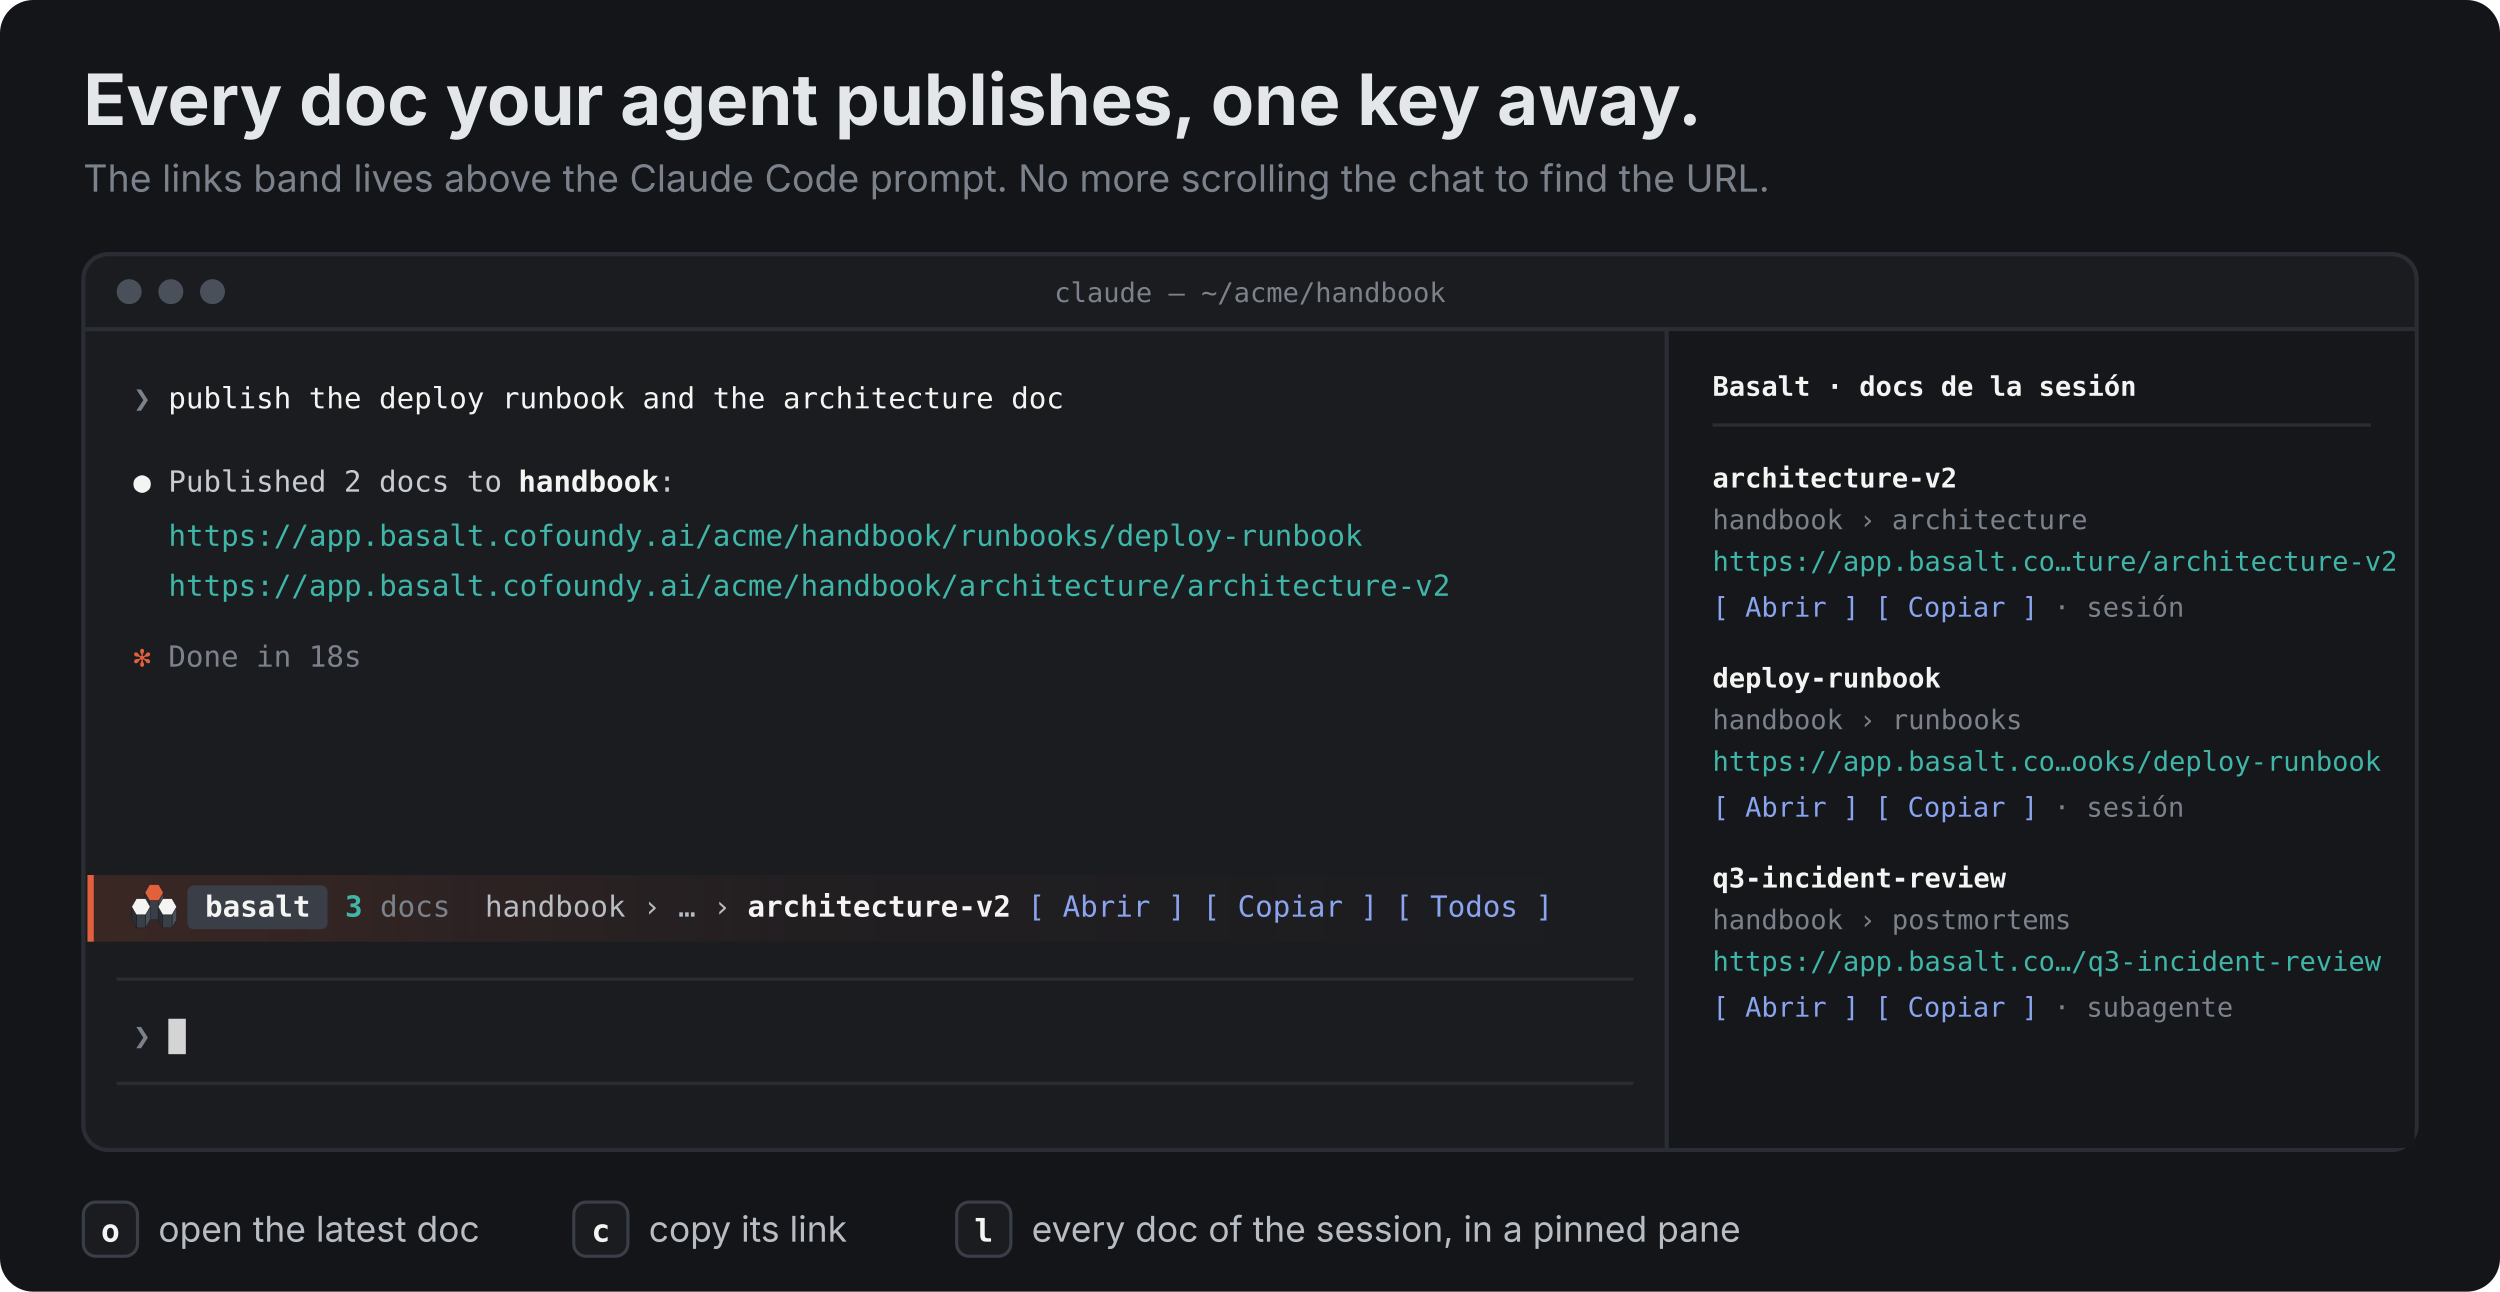
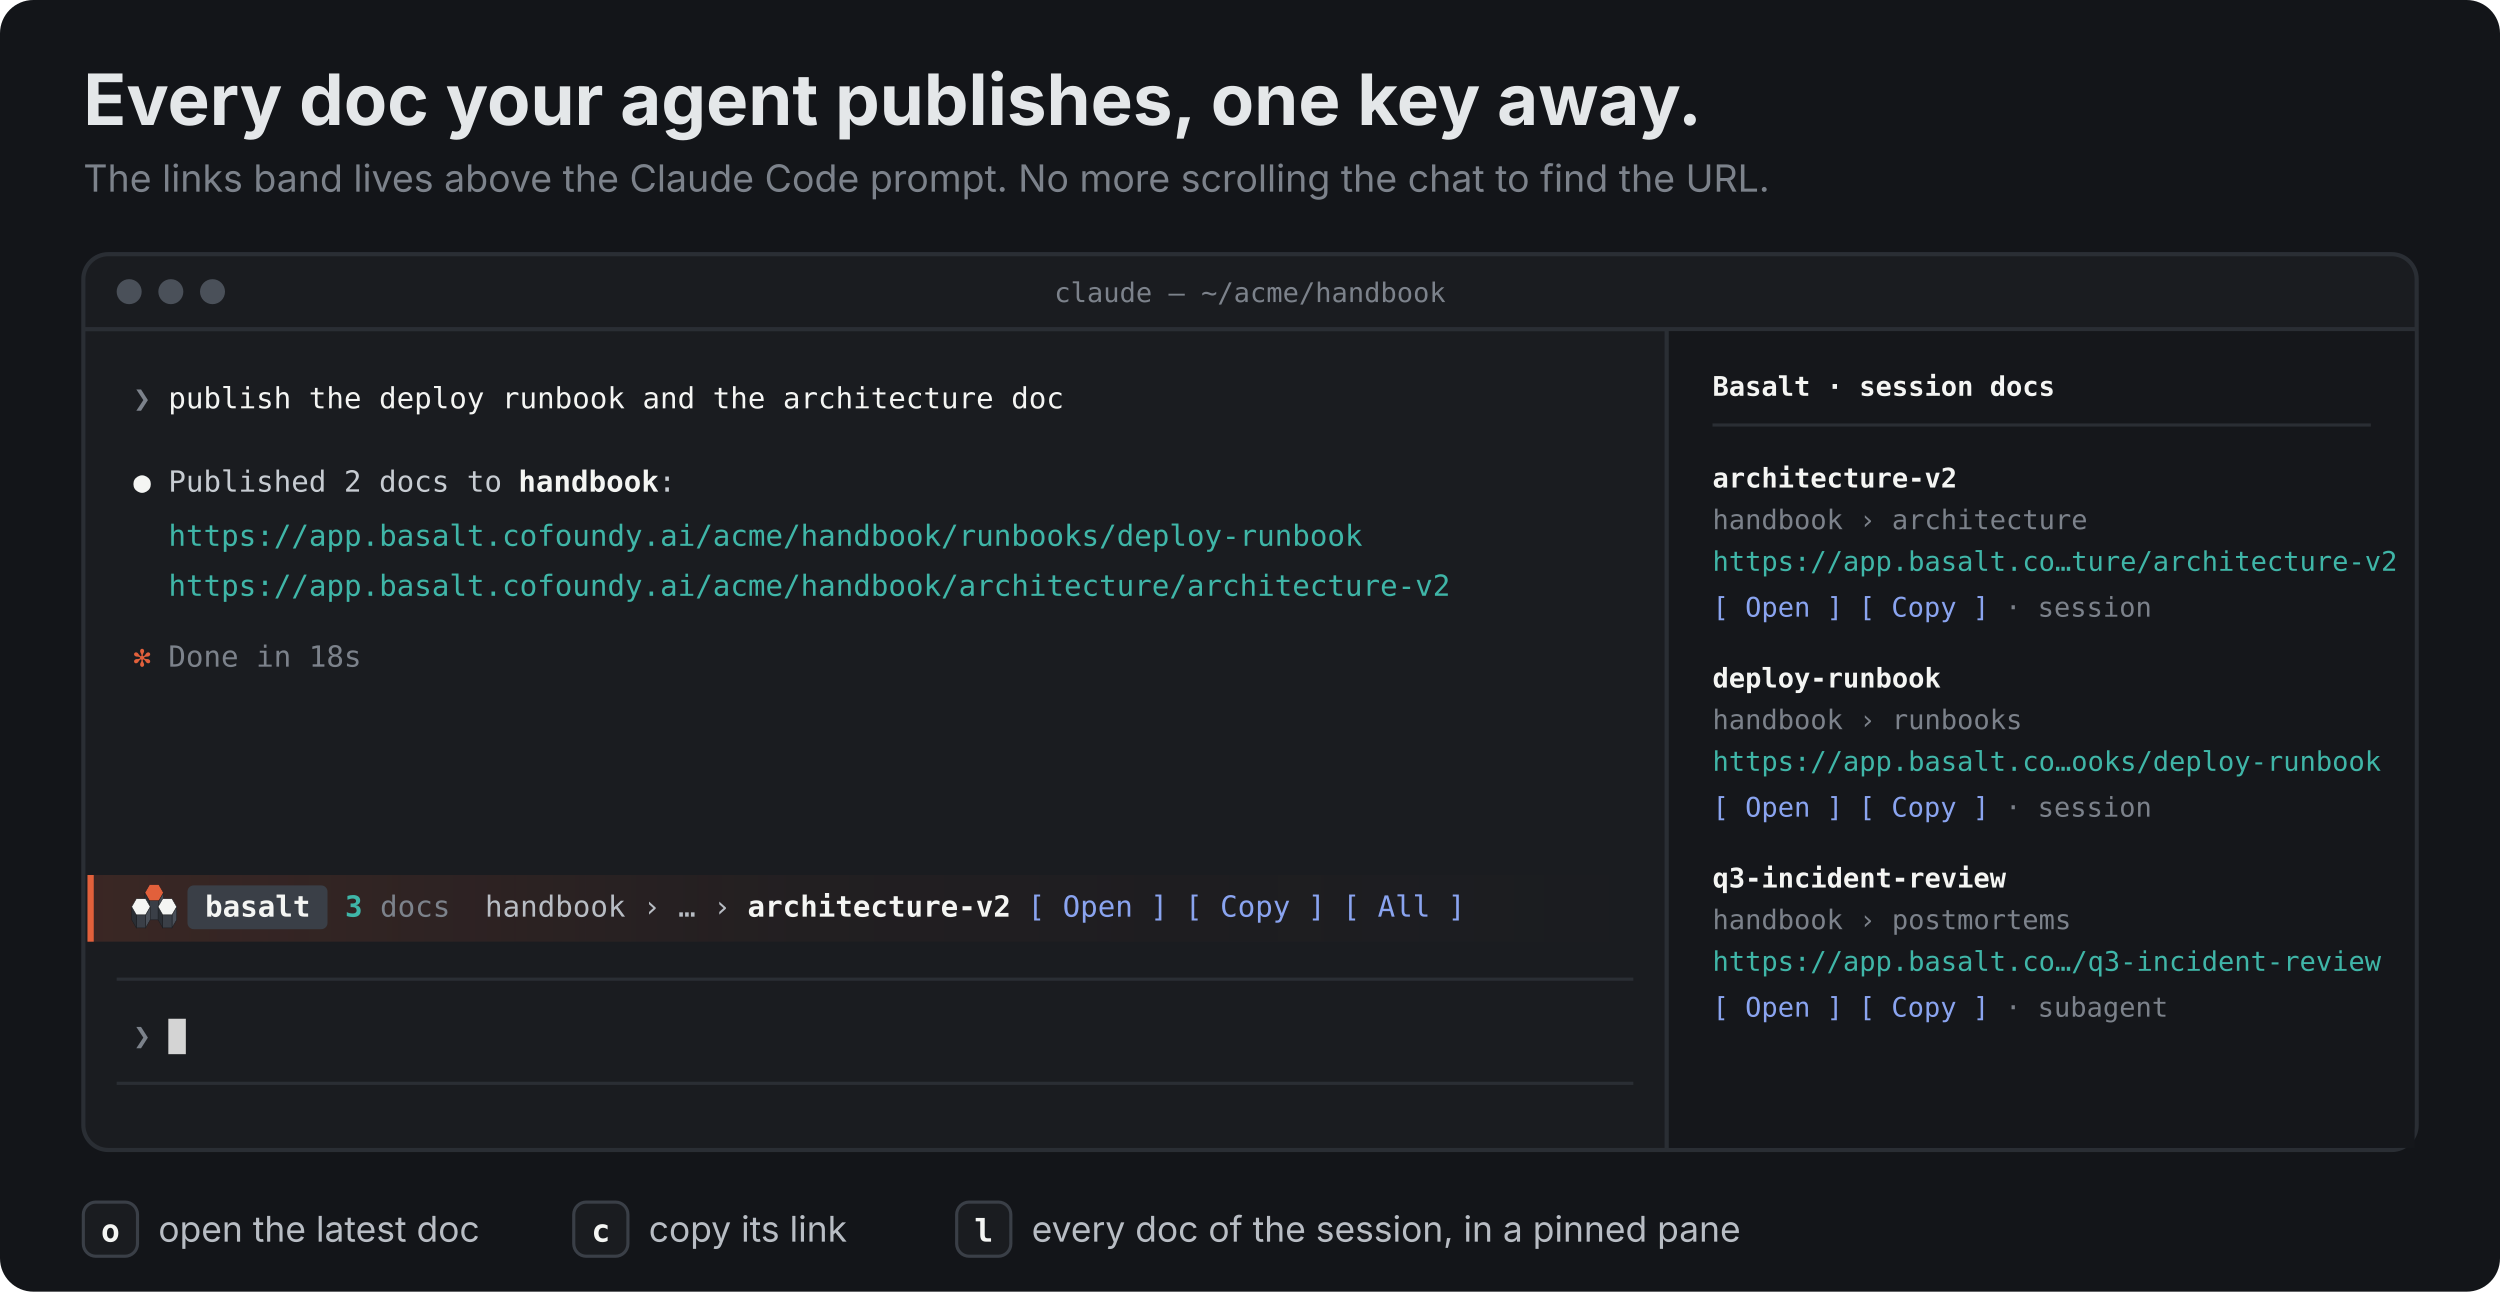
<svg xmlns="http://www.w3.org/2000/svg" xmlns:xlink="http://www.w3.org/1999/xlink" viewBox="0 0 1200 620" width="1200" height="620" role="img" aria-labelledby="lb-title lb-desc">
  <defs>
    <style>.m{font-family:'JetBrains Mono', ui-monospace, SFMono-Regular, Menlo, Consolas, monospace;} .h{font-family:-apple-system, BlinkMacSystemFont, 'Segoe UI', Inter, sans-serif;font-weight:700;} .b{font-family:-apple-system, BlinkMacSystemFont, 'Segoe UI', Inter, sans-serif;font-weight:400;}</style>
    <symbol id="mark" viewBox="0 0 512 512">
      <g transform="translate(256.00,395.05) scale(0.9521)">
        <path d="M 100.00,-292.10 L 50.00,-205.50 L 50.00,-0.00 L 100.00,-86.60 Z" fill="#4A5059" stroke="#1A1C20" stroke-width="5.50" stroke-linejoin="miter" />
        <path d="M 50.00,-205.50 L -50.00,-205.50 L -50.00,0.00 L 50.00,-0.00 Z" fill="#3A3F47" stroke="#1A1C20" stroke-width="5.50" stroke-linejoin="miter" />
        <path d="M -50.00,-205.50 L -100.00,-292.10 L -100.00,-86.60 L -50.00,0.00 Z" fill="#2A2E34" stroke="#1A1C20" stroke-width="5.50" stroke-linejoin="miter" />
        <path d="M 100.00,-292.10 L 50.00,-205.50 L -50.00,-205.50 L -100.00,-292.10 L -50.00,-378.71 L 50.00,-378.71 Z" fill="#E2603B" stroke="#1A1C20" stroke-width="5.50" stroke-linejoin="miter" />
        <path d="M -42.00,-140.40 L -92.00,-53.80 L -92.00,86.60 L -42.00,0.00 Z" fill="#4A5059" stroke="#1A1C20" stroke-width="5.50" stroke-linejoin="miter" />
        <path d="M -92.00,-53.80 L -192.00,-53.80 L -192.00,86.60 L -92.00,86.60 Z" fill="#3A3F47" stroke="#1A1C20" stroke-width="5.50" stroke-linejoin="miter" />
        <path d="M -192.00,-53.80 L -242.00,-140.40 L -242.00,0.00 L -192.00,86.60 Z" fill="#2A2E34" stroke="#1A1C20" stroke-width="5.50" stroke-linejoin="miter" />
        <path d="M -42.00,-140.40 L -92.00,-53.80 L -192.00,-53.80 L -242.00,-140.40 L -192.00,-227.00 L -92.00,-227.00 Z" fill="#F4F5F3" stroke="#1A1C20" stroke-width="5.50" stroke-linejoin="miter" />
        <path d="M 242.00,-140.40 L 192.00,-53.80 L 192.00,86.60 L 242.00,0.00 Z" fill="#4A5059" stroke="#1A1C20" stroke-width="5.50" stroke-linejoin="miter" />
        <path d="M 192.00,-53.80 L 92.00,-53.80 L 92.00,86.60 L 192.00,86.60 Z" fill="#3A3F47" stroke="#1A1C20" stroke-width="5.50" stroke-linejoin="miter" />
        <path d="M 92.00,-53.80 L 42.00,-140.40 L 42.00,0.00 L 92.00,86.60 Z" fill="#2A2E34" stroke="#1A1C20" stroke-width="5.50" stroke-linejoin="miter" />
        <path d="M 242.00,-140.40 L 192.00,-53.80 L 92.00,-53.80 L 42.00,-140.40 L 92.00,-227.00 L 192.00,-227.00 Z" fill="#F4F5F3" stroke="#1A1C20" stroke-width="5.50" stroke-linejoin="miter" />
      </g>
    </symbol>
    <linearGradient id="glow" x1="0" x2="1">
      <stop offset="0" stop-color="#E2603B" stop-opacity="0.16" />
      <stop offset="0.45" stop-color="#E2603B" stop-opacity="0.04" />
      <stop offset="1" stop-color="#E2603B" stop-opacity="0" />
    </linearGradient>
  </defs>
  <rect width="1200" height="620" rx="16" fill="#131519" />
  <text x="40" y="60" class="h" font-size="34" fill="#E4E7E9">Every doc your agent publishes, one key away.</text>
  <text x="40" y="92" class="b" font-size="18" fill="#7C828B">The links band lives above the Claude Code prompt. No more scrolling the chat to find the URL.</text>
  <rect x="40" y="122" width="1120" height="430" rx="12" fill="#1A1C20" stroke="#2A2E34" stroke-width="2" />
  <path d="M40 158 H1160" stroke="#2A2E34" stroke-width="2" />
  <circle cx="62" cy="140" r="6" fill="#4A5059" />
  <circle cx="82" cy="140" r="6" fill="#4A5059" />
  <circle cx="102" cy="140" r="6" fill="#4A5059" />
  <text x="600.0" y="145" class="m" font-size="13" fill="#7C828B" text-anchor="middle">claude — ~/acme/handbook</text>
  <rect x="800" y="159" width="359" height="392" fill="#15171B" />
  <path d="M800 158 V552" stroke="#2A2E34" stroke-width="2" />
  <text x="64.0" y="196" class="m" font-size="14" fill="#7C828B" xml:space="preserve">❯ </text>
  <text x="80.8" y="196" class="m" font-size="14" fill="#F4F5F3" xml:space="preserve">publish the deploy runbook and the architecture doc</text>
  <text x="64.0" y="236" class="m" font-size="14" fill="#F4F5F3" xml:space="preserve">● </text>
  <text x="80.8" y="236" class="m" font-size="14" fill="#C7CCD2" xml:space="preserve">Published 2 docs to </text>
  <text x="248.8" y="236" class="m" font-size="14" fill="#F4F5F3" font-weight="700" xml:space="preserve">handbook</text>
  <text x="316.0" y="236" class="m" font-size="14" fill="#C7CCD2" xml:space="preserve">:</text>
  <text x="64.0" y="262" class="m" font-size="14" fill="#3FB6A8" xml:space="preserve">  https://app.basalt.cofoundy.ai/acme/handbook/runbooks/deploy-runbook</text>
  <text x="64.0" y="286" class="m" font-size="14" fill="#3FB6A8" xml:space="preserve">  https://app.basalt.cofoundy.ai/acme/handbook/architecture/architecture-v2</text>
  <text x="64.0" y="320" class="m" font-size="14" fill="#E2603B" xml:space="preserve">✻ </text>
  <text x="80.8" y="320" class="m" font-size="14" fill="#7C828B" xml:space="preserve">Done in 18s</text>
  <rect x="42" y="420" width="757" height="32" fill="url(#glow)" />
  <rect x="42" y="420" width="3" height="32" fill="#E2603B" />
  <use xlink:href="#mark" href="#mark" x="62" y="423" width="24" height="24" />
  <rect x="90.0" y="425" width="67.2" height="21" rx="3" fill="#3A3F47" />
  <text x="90.0" y="440" class="m" font-size="14" fill="#F4F5F3" font-weight="700" xml:space="preserve"> basalt </text>
  <text x="165.6" y="440" class="m" font-size="14" fill="#3FB6A8" font-weight="700" xml:space="preserve">3</text>
  <text x="174.0" y="440" class="m" font-size="14" fill="#7C828B" xml:space="preserve"> docs  </text>
  <text x="232.8" y="440" class="m" font-size="14" fill="#B8BDC4" xml:space="preserve">handbook › … › </text>
  <text x="358.8" y="440" class="m" font-size="14" fill="#F4F5F3" font-weight="700" xml:space="preserve">architecture-v2</text>
-   <text x="493.2" y="440" class="m" font-size="14" fill="#8AA4F0" xml:space="preserve">[ Abrir ]</text>
-   <text x="577.2" y="440" class="m" font-size="14" fill="#8AA4F0" xml:space="preserve">[ Copiar ]</text>
-   <text x="669.6" y="440" class="m" font-size="14" fill="#8AA4F0" xml:space="preserve">[ Todos ]</text>
+   <text x="493.2" y="440" class="m" font-size="14" fill="#8AA4F0" xml:space="preserve">[ Open ]</text>
+   <text x="568.8" y="440" class="m" font-size="14" fill="#8AA4F0" xml:space="preserve">[ Copy ]</text>
+   <text x="644.4" y="440" class="m" font-size="14" fill="#8AA4F0" xml:space="preserve">[ All ]</text>
  <path d="M56 470 H784" stroke="#2A2E34" stroke-width="1.5" />
  <text x="64.0" y="502" class="m" font-size="14" fill="#7C828B" xml:space="preserve">❯ </text>
  <rect x="80.8" y="489" width="8.4" height="17" fill="#F4F5F3" opacity="0.85" />
  <path d="M56 520 H784" stroke="#2A2E34" stroke-width="1.5" />
-   <text x="822.0" y="190" class="m" font-size="13" fill="#F4F5F3" font-weight="700" xml:space="preserve">Basalt · docs de la sesión</text>
+   <text x="822.0" y="190" class="m" font-size="13" fill="#F4F5F3" font-weight="700" xml:space="preserve">Basalt · session docs</text>
  <path d="M822 204 H1138" stroke="#2A2E34" stroke-width="1.5" />
  <text x="822.0" y="234" class="m" font-size="13" fill="#F4F5F3" font-weight="700" xml:space="preserve">architecture-v2</text>
  <text x="822.0" y="254" class="m" font-size="13" fill="#7C828B" xml:space="preserve">handbook › architecture</text>
  <text x="822.0" y="274" class="m" font-size="13" fill="#3FB6A8" xml:space="preserve">https://app.basalt.co…ture/architecture-v2</text>
-   <text x="822.0" y="296" class="m" font-size="13" fill="#8AA4F0" xml:space="preserve">[ Abrir ]</text>
-   <text x="900.0" y="296" class="m" font-size="13" fill="#8AA4F0" xml:space="preserve">[ Copiar ]</text>
-   <text x="978.0" y="296" class="m" font-size="13" fill="#7C828B" xml:space="preserve"> · sesión</text>
+   <text x="822.0" y="296" class="m" font-size="13" fill="#8AA4F0" xml:space="preserve">[ Open ]</text>
+   <text x="892.2" y="296" class="m" font-size="13" fill="#8AA4F0" xml:space="preserve">[ Copy ]</text>
+   <text x="954.6" y="296" class="m" font-size="13" fill="#7C828B" xml:space="preserve"> · session</text>
  <text x="822.0" y="330" class="m" font-size="13" fill="#F4F5F3" font-weight="700" xml:space="preserve">deploy-runbook</text>
  <text x="822.0" y="350" class="m" font-size="13" fill="#7C828B" xml:space="preserve">handbook › runbooks</text>
  <text x="822.0" y="370" class="m" font-size="13" fill="#3FB6A8" xml:space="preserve">https://app.basalt.co…ooks/deploy-runbook</text>
-   <text x="822.0" y="392" class="m" font-size="13" fill="#8AA4F0" xml:space="preserve">[ Abrir ]</text>
-   <text x="900.0" y="392" class="m" font-size="13" fill="#8AA4F0" xml:space="preserve">[ Copiar ]</text>
-   <text x="978.0" y="392" class="m" font-size="13" fill="#7C828B" xml:space="preserve"> · sesión</text>
+   <text x="822.0" y="392" class="m" font-size="13" fill="#8AA4F0" xml:space="preserve">[ Open ]</text>
+   <text x="892.2" y="392" class="m" font-size="13" fill="#8AA4F0" xml:space="preserve">[ Copy ]</text>
+   <text x="954.6" y="392" class="m" font-size="13" fill="#7C828B" xml:space="preserve"> · session</text>
  <text x="822.0" y="426" class="m" font-size="13" fill="#F4F5F3" font-weight="700" xml:space="preserve">q3-incident-review</text>
  <text x="822.0" y="446" class="m" font-size="13" fill="#7C828B" xml:space="preserve">handbook › postmortems</text>
  <text x="822.0" y="466" class="m" font-size="13" fill="#3FB6A8" xml:space="preserve">https://app.basalt.co…/q3-incident-review</text>
-   <text x="822.0" y="488" class="m" font-size="13" fill="#8AA4F0" xml:space="preserve">[ Abrir ]</text>
-   <text x="900.0" y="488" class="m" font-size="13" fill="#8AA4F0" xml:space="preserve">[ Copiar ]</text>
-   <text x="978.0" y="488" class="m" font-size="13" fill="#7C828B" xml:space="preserve"> · subagente</text>
+   <text x="822.0" y="488" class="m" font-size="13" fill="#8AA4F0" xml:space="preserve">[ Open ]</text>
+   <text x="892.2" y="488" class="m" font-size="13" fill="#8AA4F0" xml:space="preserve">[ Copy ]</text>
+   <text x="954.6" y="488" class="m" font-size="13" fill="#7C828B" xml:space="preserve"> · subagent</text>
  <rect x="40" y="577" width="26" height="26" rx="6" fill="#1A1C20" stroke="#3A3F47" stroke-width="1.5" />
  <text x="53" y="596" class="m" font-size="15" fill="#F4F5F3" font-weight="700" text-anchor="middle">o</text>
  <text x="76" y="596" class="b" font-size="17" fill="#B8BDC4">open the latest doc</text>
  <rect x="275.4" y="577" width="26" height="26" rx="6" fill="#1A1C20" stroke="#3A3F47" stroke-width="1.5" />
  <text x="288.4" y="596" class="m" font-size="15" fill="#F4F5F3" font-weight="700" text-anchor="middle">c</text>
  <text x="311.4" y="596" class="b" font-size="17" fill="#B8BDC4">copy its link</text>
  <rect x="459.2" y="577" width="26" height="26" rx="6" fill="#1A1C20" stroke="#3A3F47" stroke-width="1.5" />
  <text x="472.2" y="596" class="m" font-size="15" fill="#F4F5F3" font-weight="700" text-anchor="middle">l</text>
  <text x="495.2" y="596" class="b" font-size="17" fill="#B8BDC4">every doc of the session, in a pinned pane</text>
</svg>
